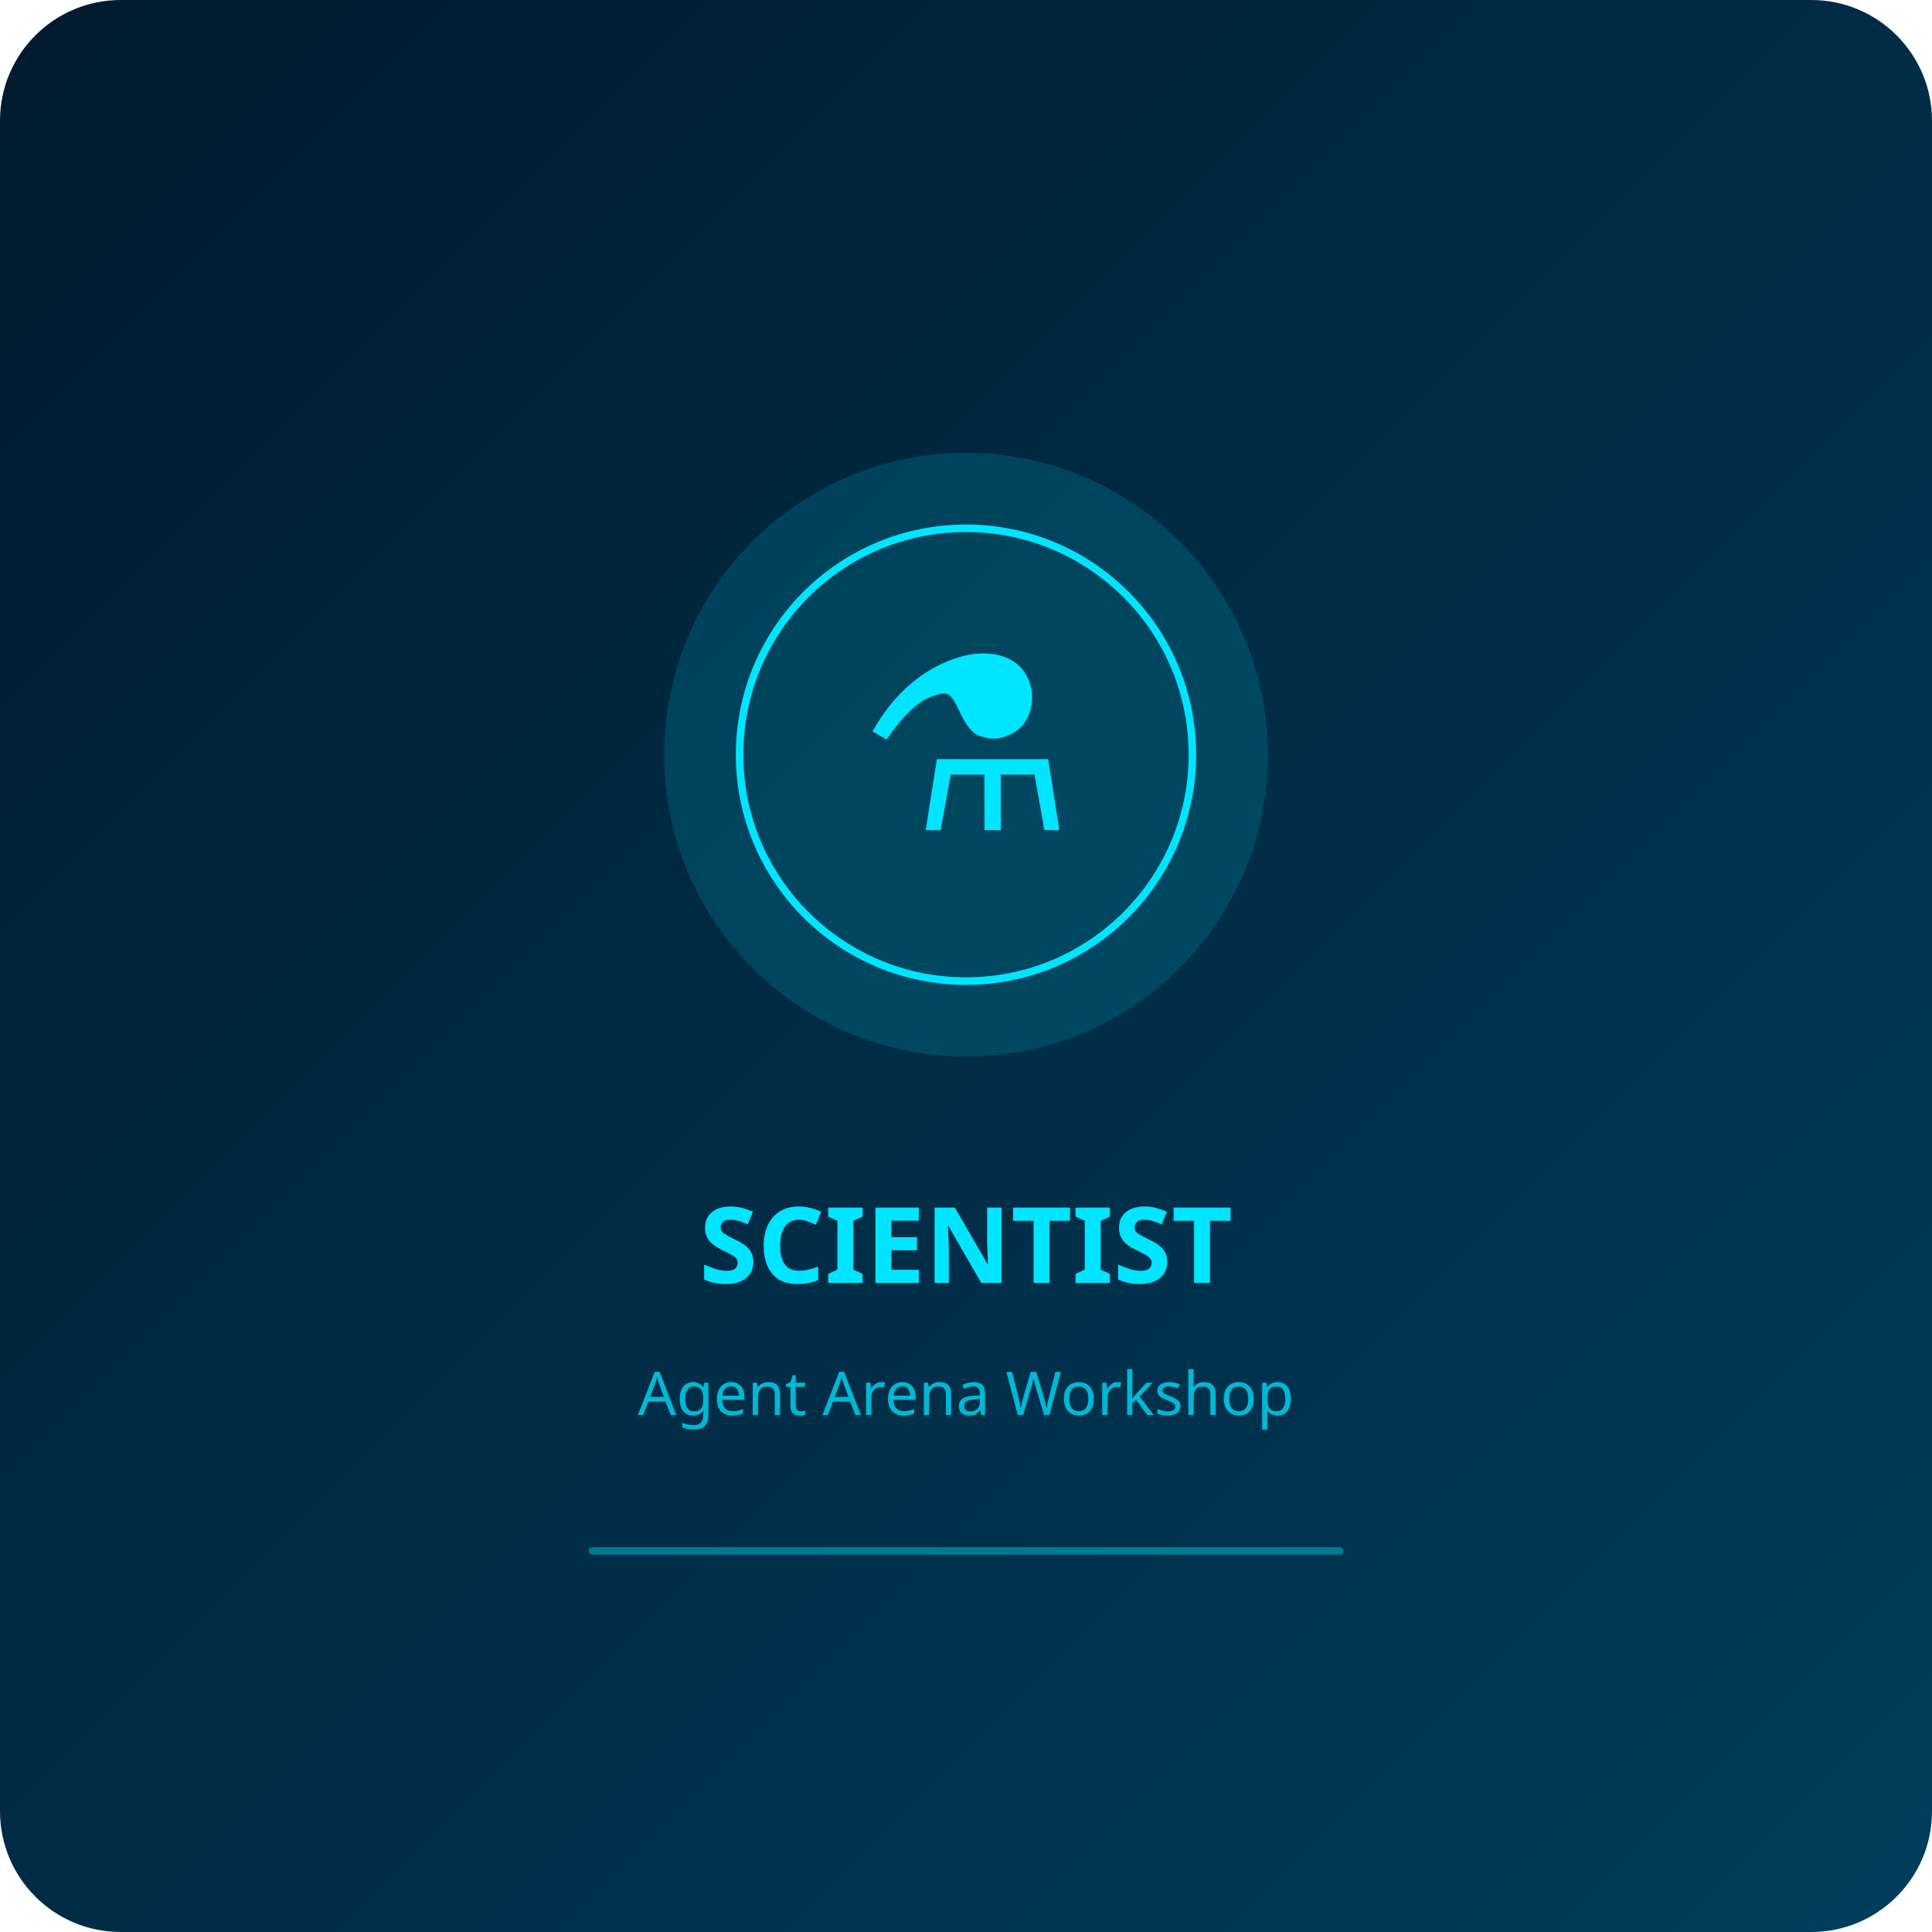
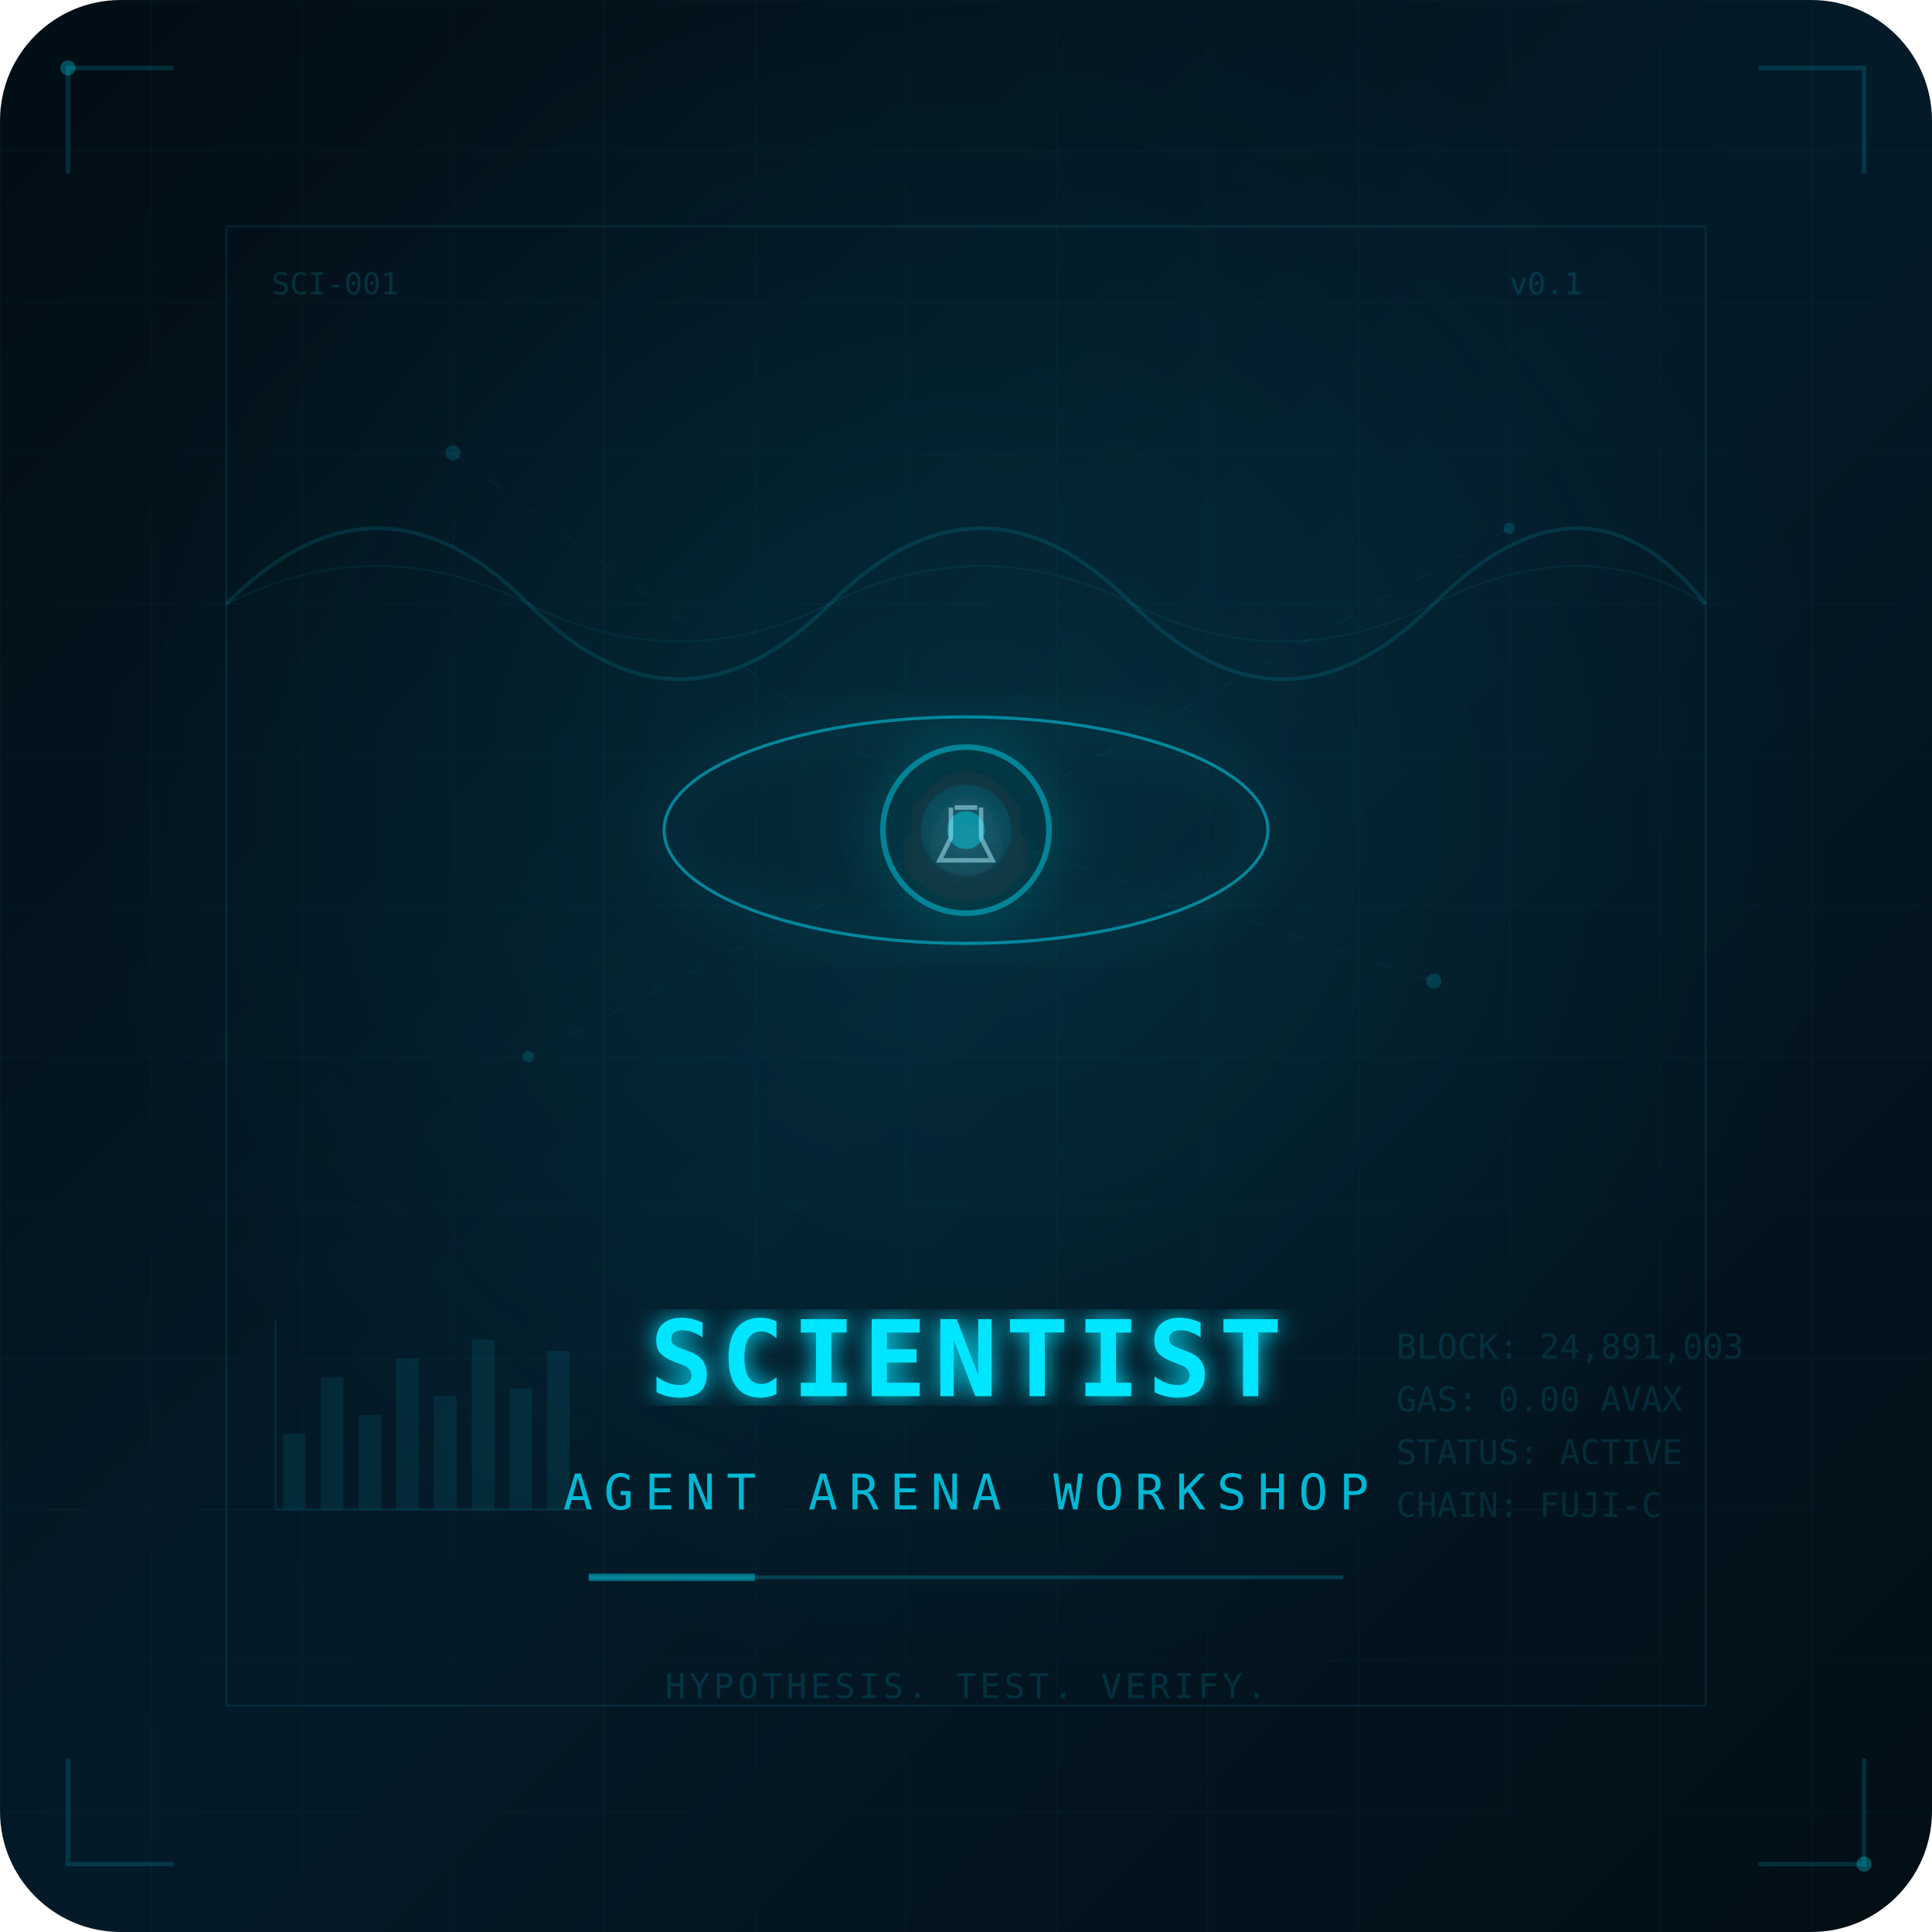
<svg xmlns="http://www.w3.org/2000/svg" width="512" height="512" viewBox="0 0 512 512">
  <defs>
-     <linearGradient id="bg" x1="0%" y1="0%" x2="100%" y2="100%">
-       <stop offset="0%" style="stop-color:#001a2e" />
-       <stop offset="100%" style="stop-color:#003d5c" />
+     <linearGradient id="sc-bg" x1="0%" y1="0%" x2="100%" y2="100%">
+       <stop offset="0%" stop-color="#020d14" />
+       <stop offset="50%" stop-color="#041a28" />
+       <stop offset="100%" stop-color="#020e16" />
    </linearGradient>
+     <radialGradient id="sc-glow" cx="50%" cy="42%" r="45%">
+       <stop offset="0%" stop-color="#00e5ff" stop-opacity="0.1" />
+       <stop offset="100%" stop-color="#00e5ff" stop-opacity="0" />
+     </radialGradient>
+     <filter id="sc-neon">
+       <feGaussianBlur in="SourceGraphic" stdDeviation="3" result="blur" />
+       <feMerge>
+         <feMergeNode in="blur" />
+         <feMergeNode in="SourceGraphic" />
+       </feMerge>
+     </filter>
+     <filter id="sc-soft">
+       <feGaussianBlur in="SourceGraphic" stdDeviation="6" result="blur" />
+       <feMerge>
+         <feMergeNode in="blur" />
+         <feMergeNode in="SourceGraphic" />
+       </feMerge>
+     </filter>
+     <pattern id="sc-grid" width="40" height="40" patternUnits="userSpaceOnUse">
+       <path d="M40 0L0 0 0 40" fill="none" stroke="#00e5ff" stroke-width="0.2" opacity="0.08" />
+     </pattern>
  </defs>
-   <rect width="512" height="512" rx="32" fill="url(#bg)" />
-   <circle cx="256" cy="200" r="80" fill="#00e5ff" opacity="0.15" />
-   <circle cx="256" cy="200" r="60" fill="none" stroke="#00e5ff" stroke-width="2" />
-   <text x="256" y="220" font-family="sans-serif" font-size="64" fill="#00e5ff" text-anchor="middle">⚗</text>
-   <text x="256" y="340" font-family="sans-serif" font-size="28" fill="#00e5ff" text-anchor="middle" font-weight="bold">SCIENTIST</text>
-   <text x="256" y="375" font-family="sans-serif" font-size="16" fill="#00b8d4" text-anchor="middle">Agent Arena Workshop</text>
-   <rect x="156" y="410" width="200" height="2" rx="1" fill="#00e5ff" opacity="0.4" />
+   <rect width="512" height="512" rx="32" fill="url(#sc-bg)" />
+   <rect width="512" height="512" rx="32" fill="url(#sc-glow)" />
+   <rect width="512" height="512" rx="32" fill="url(#sc-grid)" />
+   <g stroke="#00e5ff" fill="none" opacity="0.1" stroke-width="0.5">
+     <line x1="60" y1="60" x2="452" y2="60" />
+     <line x1="60" y1="452" x2="452" y2="452" />
+     <line x1="60" y1="60" x2="60" y2="452" />
+     <line x1="452" y1="60" x2="452" y2="452" />
+   </g>
+   <g transform="translate(0,0)">
+     <path d="M60 160 Q100 120 140 160 Q180 200 220 160 Q260 120 300 160 Q340 200 380 160 Q420 120 452 160" fill="none" stroke="#00e5ff" stroke-width="1" opacity="0.12">
+       <animate attributeName="d" values="M60 160 Q100 120 140 160 Q180 200 220 160 Q260 120 300 160 Q340 200 380 160 Q420 120 452 160;M60 160 Q100 200 140 160 Q180 120 220 160 Q260 200 300 160 Q340 120 380 160 Q420 200 452 160;M60 160 Q100 120 140 160 Q180 200 220 160 Q260 120 300 160 Q340 200 380 160 Q420 120 452 160" dur="6s" repeatCount="indefinite" />
+     </path>
+     <path d="M60 160 Q100 140 140 160 Q180 180 220 160 Q260 140 300 160 Q340 180 380 160 Q420 140 452 160" fill="none" stroke="#00b8d4" stroke-width="0.5" opacity="0.08">
+       <animate attributeName="d" values="M60 160 Q100 140 140 160 Q180 180 220 160 Q260 140 300 160 Q340 180 380 160 Q420 140 452 160;M60 160 Q100 180 140 160 Q180 140 220 160 Q260 180 300 160 Q340 140 380 160 Q420 180 452 160;M60 160 Q100 140 140 160 Q180 180 220 160 Q260 140 300 160 Q340 180 380 160 Q420 140 452 160" dur="5s" repeatCount="indefinite" />
+     </path>
+   </g>
+   <g transform="translate(75,350)" fill="#00e5ff" opacity="0.08">
+     <rect x="0" y="30" width="6" height="20" />
+     <rect x="10" y="15" width="6" height="35" />
+     <rect x="20" y="25" width="6" height="25" />
+     <rect x="30" y="10" width="6" height="40" />
+     <rect x="40" y="20" width="6" height="30" />
+     <rect x="50" y="5" width="6" height="45" />
+     <rect x="60" y="18" width="6" height="32" />
+     <rect x="70" y="8" width="6" height="42" />
+   </g>
+   <line x1="73" y1="400" x2="155" y2="400" stroke="#00e5ff" stroke-width="0.5" opacity="0.1" />
+   <line x1="73" y1="350" x2="73" y2="400" stroke="#00e5ff" stroke-width="0.5" opacity="0.1" />
+   <g font-family="monospace" font-size="9" fill="#00e5ff" opacity="0.12">
+     <text x="370" y="360">BLOCK: 24,891,003</text>
+     <text x="370" y="374">GAS: 0.00 AVAX</text>
+     <text x="370" y="388">STATUS: ACTIVE</text>
+     <text x="370" y="402">CHAIN: FUJI-C</text>
+   </g>
+   <g transform="translate(256,220)" filter="url(#sc-soft)">
+     <ellipse rx="80" ry="30" fill="none" stroke="#00e5ff" stroke-width="0.8" opacity="0.2">
+       <animateTransform attributeName="transform" type="rotate" values="-30;330" dur="20s" repeatCount="indefinite" />
+     </ellipse>
+     <ellipse rx="80" ry="30" fill="none" stroke="#00e5ff" stroke-width="0.8" opacity="0.2">
+       <animateTransform attributeName="transform" type="rotate" values="30;390" dur="25s" repeatCount="indefinite" />
+     </ellipse>
+     <ellipse rx="80" ry="30" fill="none" stroke="#00e5ff" stroke-width="0.8" opacity="0.2">
+       <animateTransform attributeName="transform" type="rotate" values="90;450" dur="30s" repeatCount="indefinite" />
+     </ellipse>
+     <circle r="22" fill="#041a28" stroke="#00e5ff" stroke-width="1.5" opacity="0.4" />
+     <circle r="12" fill="#00e5ff" opacity="0.12" />
+     <circle r="5" fill="#00e5ff" opacity="0.4">
+       <animate attributeName="r" values="5;7;5" dur="3s" repeatCount="indefinite" />
+       <animate attributeName="opacity" values="0.4;0.6;0.4" dur="3s" repeatCount="indefinite" />
+     </circle>
+     <g stroke="#b0f0ff" stroke-width="1.2" fill="none" opacity="0.5">
+       <path d="M-4,-6 L-4,2 L-7,8 L7,8 L4,2 L4,-6" />
+       <line x1="-3" y1="-6" x2="3" y2="-6" />
+     </g>
+   </g>
+   <g fill="#00e5ff" opacity="0.15">
+     <circle cx="120" cy="120" r="2">
+       <animate attributeName="opacity" values="0.15;0.3;0.15" dur="5s" repeatCount="indefinite" />
+     </circle>
+     <circle cx="400" cy="140" r="1.5">
+       <animate attributeName="opacity" values="0.1;0.25;0.1" dur="4s" repeatCount="indefinite" />
+     </circle>
+     <circle cx="380" cy="260" r="2">
+       <animate attributeName="opacity" values="0.15;0.3;0.15" dur="6s" repeatCount="indefinite" />
+     </circle>
+     <circle cx="140" cy="280" r="1.5">
+       <animate attributeName="opacity" values="0.1;0.25;0.1" dur="3.5s" repeatCount="indefinite" />
+     </circle>
+   </g>
+   <g stroke="#00e5ff" stroke-width="0.3" opacity="0.06" stroke-dasharray="4,8">
+     <line x1="120" y1="120" x2="256" y2="220" />
+     <line x1="400" y1="140" x2="256" y2="220" />
+     <line x1="380" y1="260" x2="256" y2="220" />
+     <line x1="140" y1="280" x2="256" y2="220" />
+   </g>
+   <g font-family="monospace" font-size="8" fill="#00e5ff" opacity="0.15">
+     <text x="72" y="78">SCI-001</text>
+     <text x="400" y="78">v0.1</text>
+   </g>
+   <text x="256" y="370" font-family="monospace" font-size="28" fill="#00e5ff" text-anchor="middle" font-weight="bold" filter="url(#sc-neon)" letter-spacing="2">
+     SCIENTIST
+   </text>
+   <text x="256" y="400" font-family="monospace" font-size="13" fill="#00b8d4" text-anchor="middle" letter-spacing="3">
+     AGENT ARENA WORKSHOP
+   </text>
+   <line x1="156" y1="418" x2="356" y2="418" stroke="#00e5ff" stroke-width="1" opacity="0.2" />
+   <line x1="156" y1="418" x2="200" y2="418" stroke="#00e5ff" stroke-width="2" opacity="0.4">
+     <animate attributeName="x1" values="156;312;156" dur="3s" repeatCount="indefinite" />
+     <animate attributeName="x2" values="200;356;200" dur="3s" repeatCount="indefinite" />
+   </line>
+   <text x="256" y="450" font-family="monospace" font-size="9" fill="#00b8d4" text-anchor="middle" opacity="0.18" letter-spacing="1">
+     HYPOTHESIS. TEST. VERIFY.
+   </text>
+   <g stroke="#00e5ff" stroke-width="1.2" fill="none" opacity="0.15">
+     <path d="M18 46 L18 18 L46 18" />
+     <path d="M466 18 L494 18 L494 46" />
+     <path d="M18 466 L18 494 L46 494" />
+     <path d="M466 494 L494 494 L494 466" />
+   </g>
+   <circle cx="18" cy="18" r="2" fill="#00e5ff" opacity="0.3">
+     <animate attributeName="opacity" values="0.3;0.1;0.3" dur="3s" repeatCount="indefinite" />
+   </circle>
+   <circle cx="494" cy="494" r="2" fill="#00e5ff" opacity="0.3">
+     <animate attributeName="opacity" values="0.1;0.3;0.1" dur="3s" repeatCount="indefinite" />
+   </circle>
</svg>
